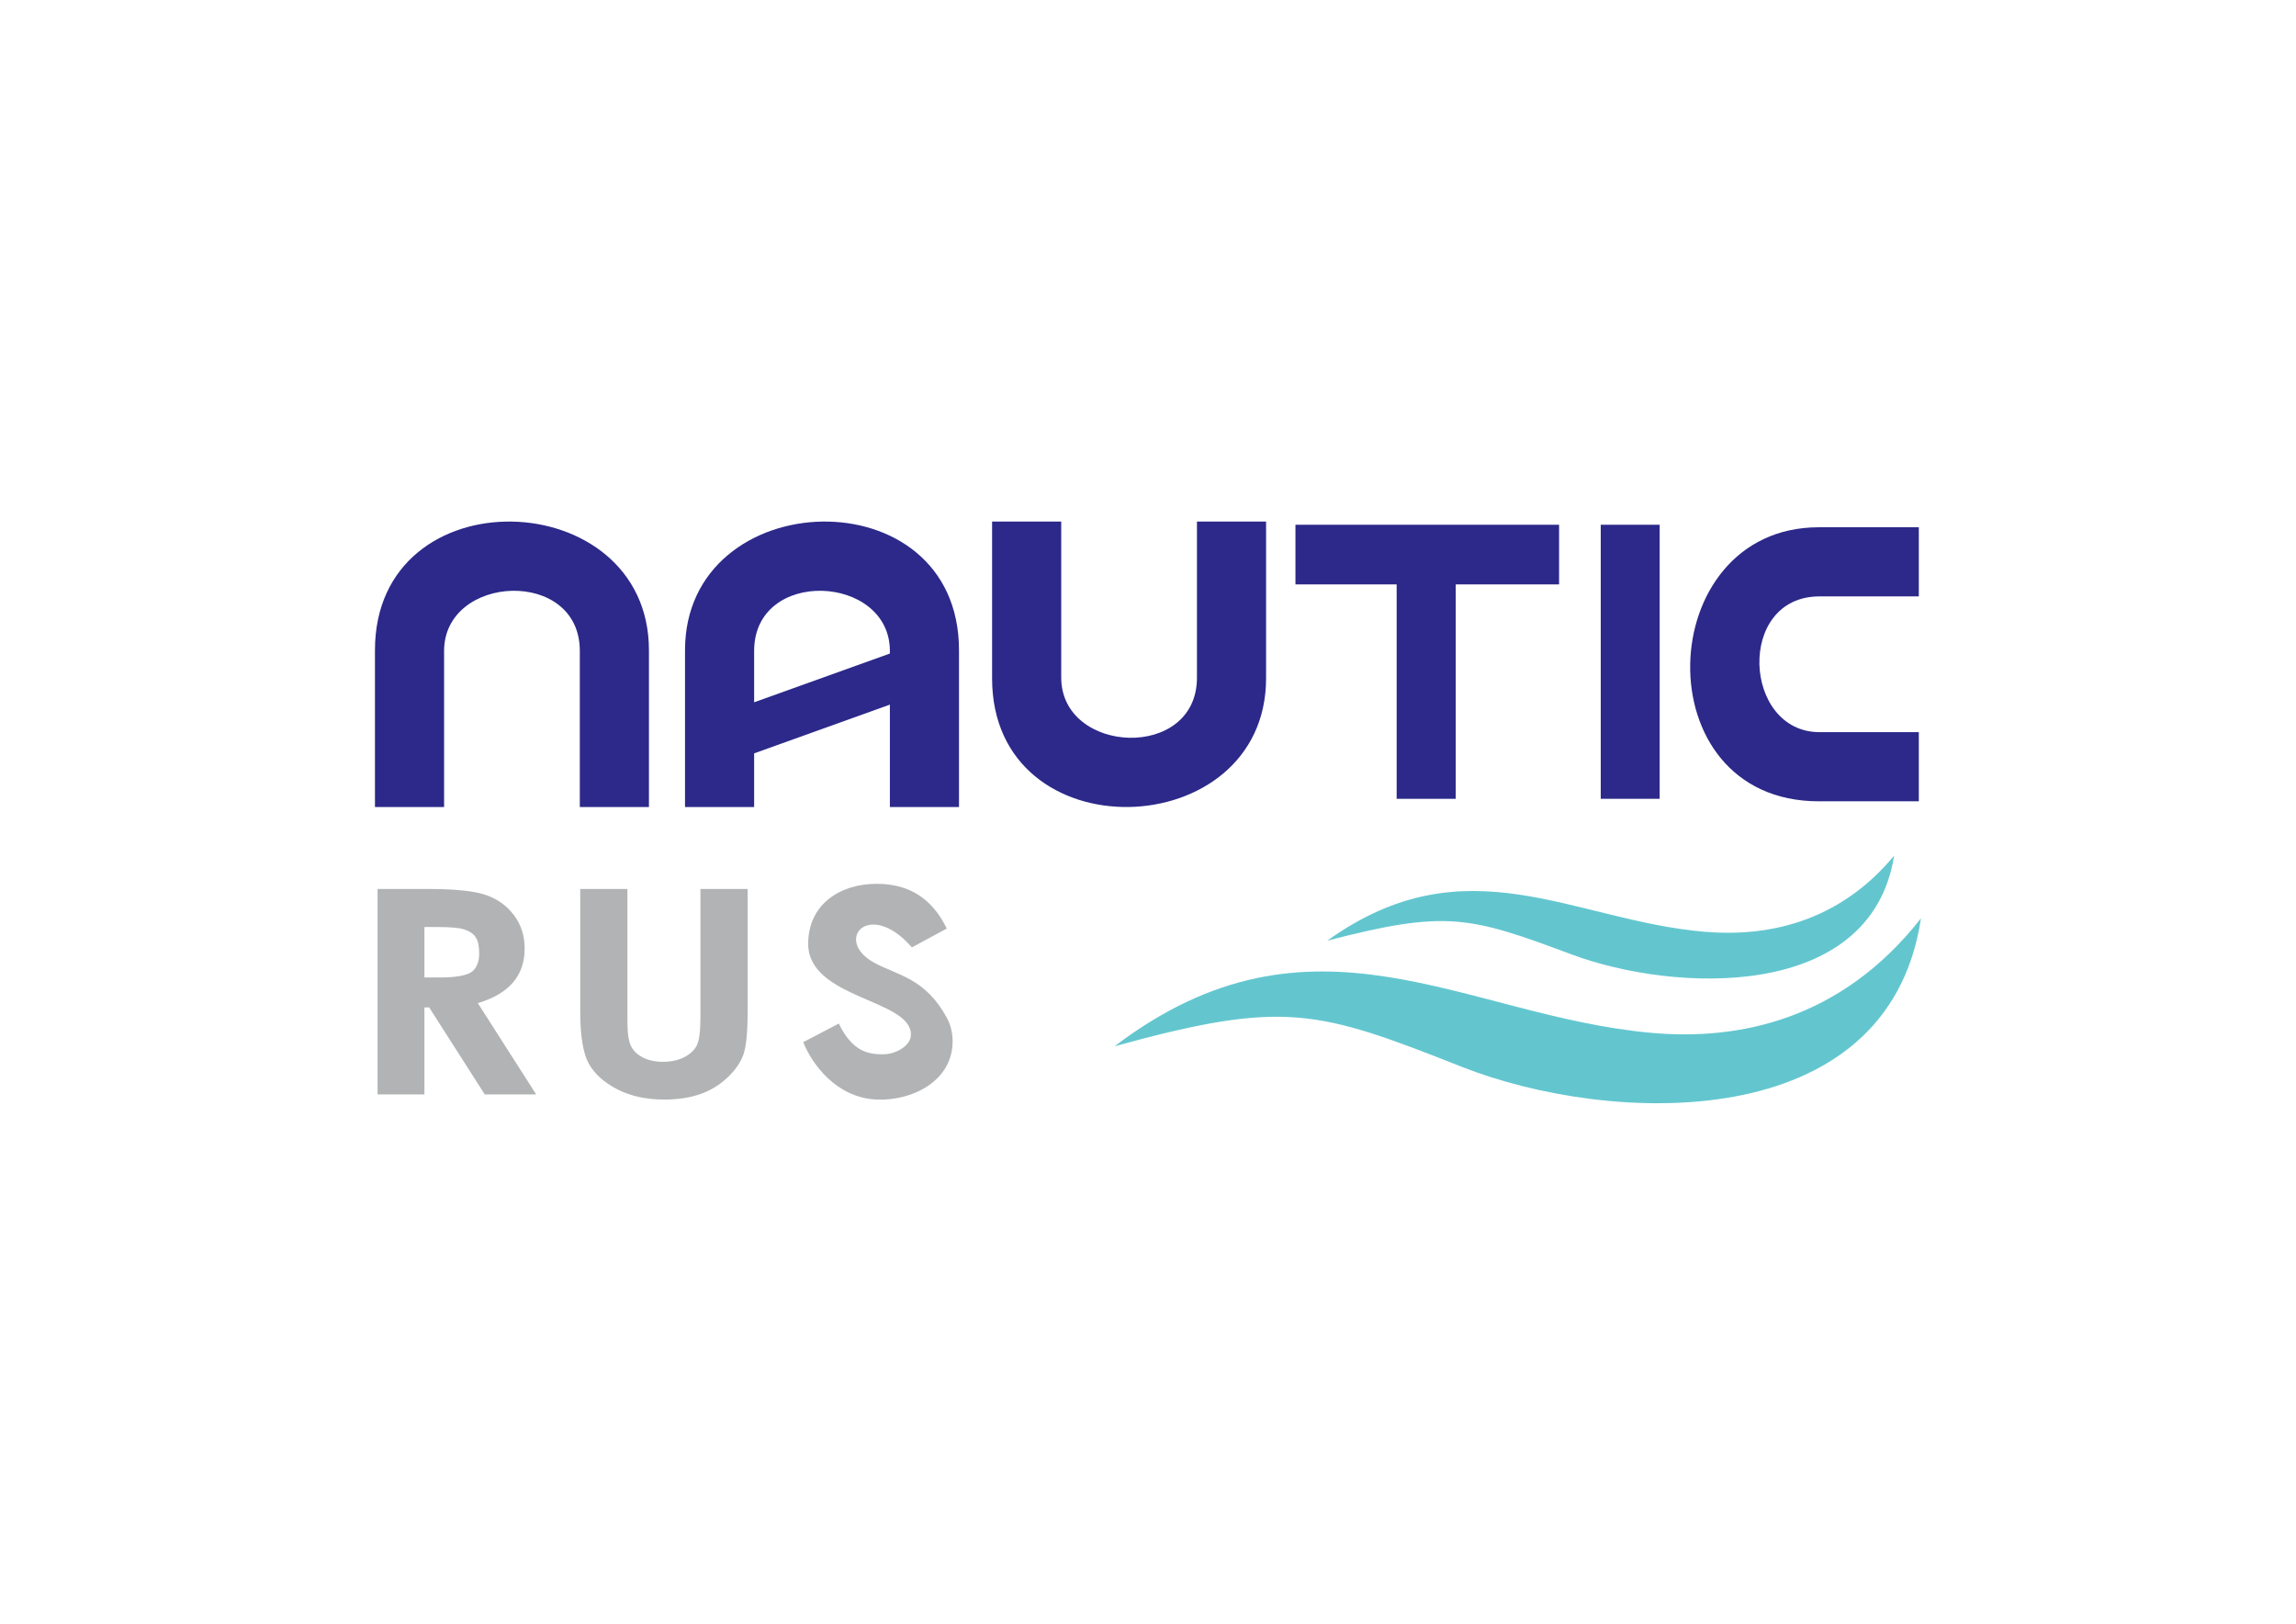
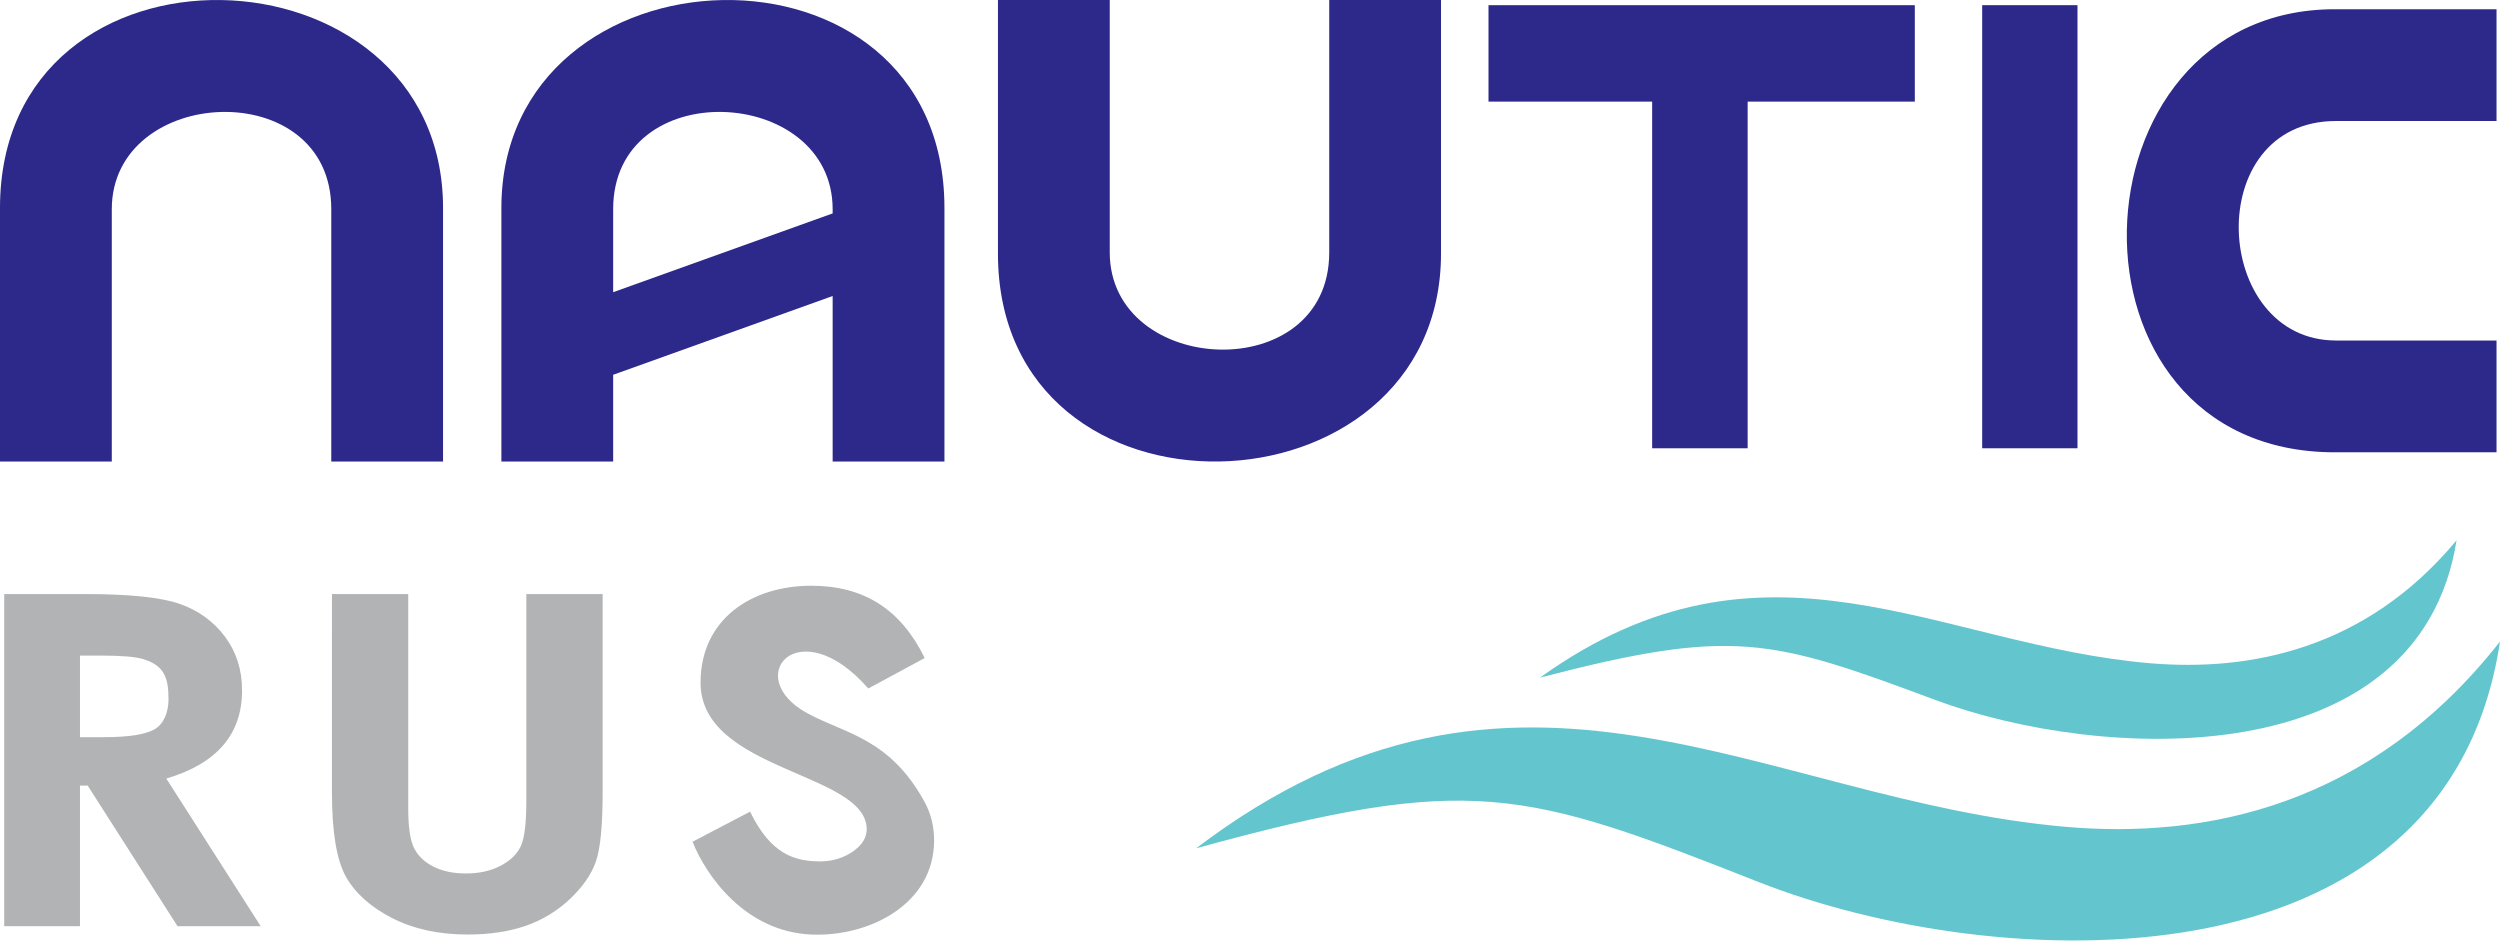
- <svg xmlns="http://www.w3.org/2000/svg" version="1.1" width="841.89" height="595.276" id="svg845" viewBox="0 0 841.89 595.276">
+ <svg xmlns="http://www.w3.org/2000/svg" version="1.1" id="svg845" viewBox="137.49 191.21 566.88 213.25">
  <defs id="defs849" />
  <g id="Layer1000">
    <path d="m 586.953,192.382 h 21.611 V 292.855 H 586.953 Z" style="fill:#2c298a;fill-rule:evenodd;fill-opacity:1" id="path826" />
    <path d="m 475.011,192.385 h 96.667 v 21.866 h -37.906 v 78.607 H 512.12 v -78.607 h -37.109 z" style="fill:#2c298a;fill-rule:evenodd;fill-opacity:1" id="path828" />
    <path d="m 363.777,191.212 h 25.349 v 57.202 c 0,28.201 49.769,30.627 49.769,0.032 v -57.234 h 25.346 v 57.478 c 0,61.158 -100.464,64.619 -100.464,0 z" style="fill:#2c298a;fill-rule:evenodd;fill-opacity:1" id="path830" />
    <path d="m 137.488,295.865 h 25.349 v -57.202 c 0,-28.201 49.769,-30.627 49.769,-0.032 v 57.234 h 25.346 v -57.478 c 0,-61.158 -100.464,-64.619 -100.464,0 z" style="fill:#2c298a;fill-rule:evenodd;fill-opacity:1" id="path832" />
    <path d="m 703.583,293.769 v -25.349 h -36.393 c -28.178,0 -30.627,-49.769 -0.032,-49.769 h 36.425 V 193.305 H 666.914 c -61.136,0 -64.619,100.464 0,100.464 z" style="fill:#2c298a;fill-rule:evenodd;fill-opacity:1" id="path834" />
    <path d="m 351.645,295.865 h -25.349 v -37.537 l -49.77,17.864 v 19.672 h -25.346 v -57.477 c 0,-61.158 100.464,-64.619 100.464,0 z m -25.349,-56.264 v -0.937 c 0,-28.203 -49.77,-30.63 -49.77,-0.033 v 18.837 z" style="fill:#2c298a;fill-rule:evenodd;fill-opacity:1" id="path836" />
    <path d="m 138.448,325.912 h 18.334 c 10.021,0 17.175,0.738 21.43,2.221 4.27,1.487 7.683,3.973 10.27,7.413 2.587,3.443 3.895,7.517 3.895,12.239 0,4.948 -1.433,9.093 -4.276,12.411 -2.857,3.339 -7.154,5.858 -12.902,7.553 l 21.409,33.481 h -18.861 l -20.377,-31.89 h -1.745 v 31.89 h -17.178 z m 17.178,32.452 h 5.474 c 5.554,0 9.369,-0.595 11.469,-1.802 2.081,-1.198 3.131,-3.937 3.131,-6.735 0,-4.766 -0.836,-7.666 -5.718,-9.158 -1.728,-0.529 -4.93,-0.806 -9.578,-0.806 h -4.778 z m 57.132,-32.452 h 17.302 v 48.726 c 0,4.192 0.452,7.169 1.329,8.899 0.886,1.745 2.334,3.137 4.377,4.178 2.037,1.038 4.505,1.555 7.368,1.555 3.051,0 5.659,-0.586 7.874,-1.748 2.203,-1.16 3.723,-2.626 4.567,-4.422 0.839,-1.784 1.261,-5.21 1.261,-10.264 v -46.924 h 17.305 v 44.896 c 0,7.585 -0.511,12.834 -1.54,15.771 -1.029,2.935 -2.994,5.766 -5.89,8.495 -2.89,2.724 -6.232,4.755 -10.021,6.069 -3.767,1.305 -8.168,1.974 -13.175,1.974 -6.568,0 -12.298,-1.258 -17.157,-3.759 -4.882,-2.515 -8.367,-5.644 -10.464,-9.423 -2.09,-3.77 -3.137,-10.139 -3.137,-19.128 z m 134.412,14.508 -12.798,6.91 c -15.67,-17.966 -28.875,-2.679 -13.916,5.557 8.501,4.683 18.667,5.563 26.657,20.107 1.472,2.679 2.186,5.614 2.186,8.778 0,14.579 -14.891,21.92 -27.867,21.346 -14.793,-0.654 -23.734,-13.08 -26.907,-21.04 l 13.05,-6.824 c 4.71,9.759 10.235,11.278 15.914,11.278 2.968,0 5.477,-0.883 7.493,-2.313 2.019,-1.43 3.033,-3.095 3.033,-4.966 0,-12.967 -37.671,-13.095 -37.671,-33.24 0,-14.502 11.701,-21.989 25.087,-21.989 12.066,0 20.386,5.459 25.738,16.396 z" style="fill:#b1b3b4;fill-rule:evenodd" id="path838" />
    <path d="m 486.7,344.856 c 51.12,-36.69 90.221,-7.234 138.581,-3.235 22.111,1.826 48.533,-2.979 69.246,-27.906 -8.498,53.531 -80.655,50.201 -118.174,36.223 -37.51,-13.978 -45.815,-16.452 -89.653,-5.082 z" style="fill:#63c6cf;fill-rule:evenodd" id="path840" />
    <path d="m 408.722,383.562 c 72.722,-55.237 128.346,-10.892 197.142,-4.871 31.454,2.749 69.042,-4.486 98.508,-42.013 -12.089,80.592 -114.738,75.579 -168.112,54.534 -53.361,-21.044 -65.175,-24.769 -127.538,-7.651 z" style="fill:#63c6cf;fill-rule:evenodd" id="path842" />
  </g>
</svg>
